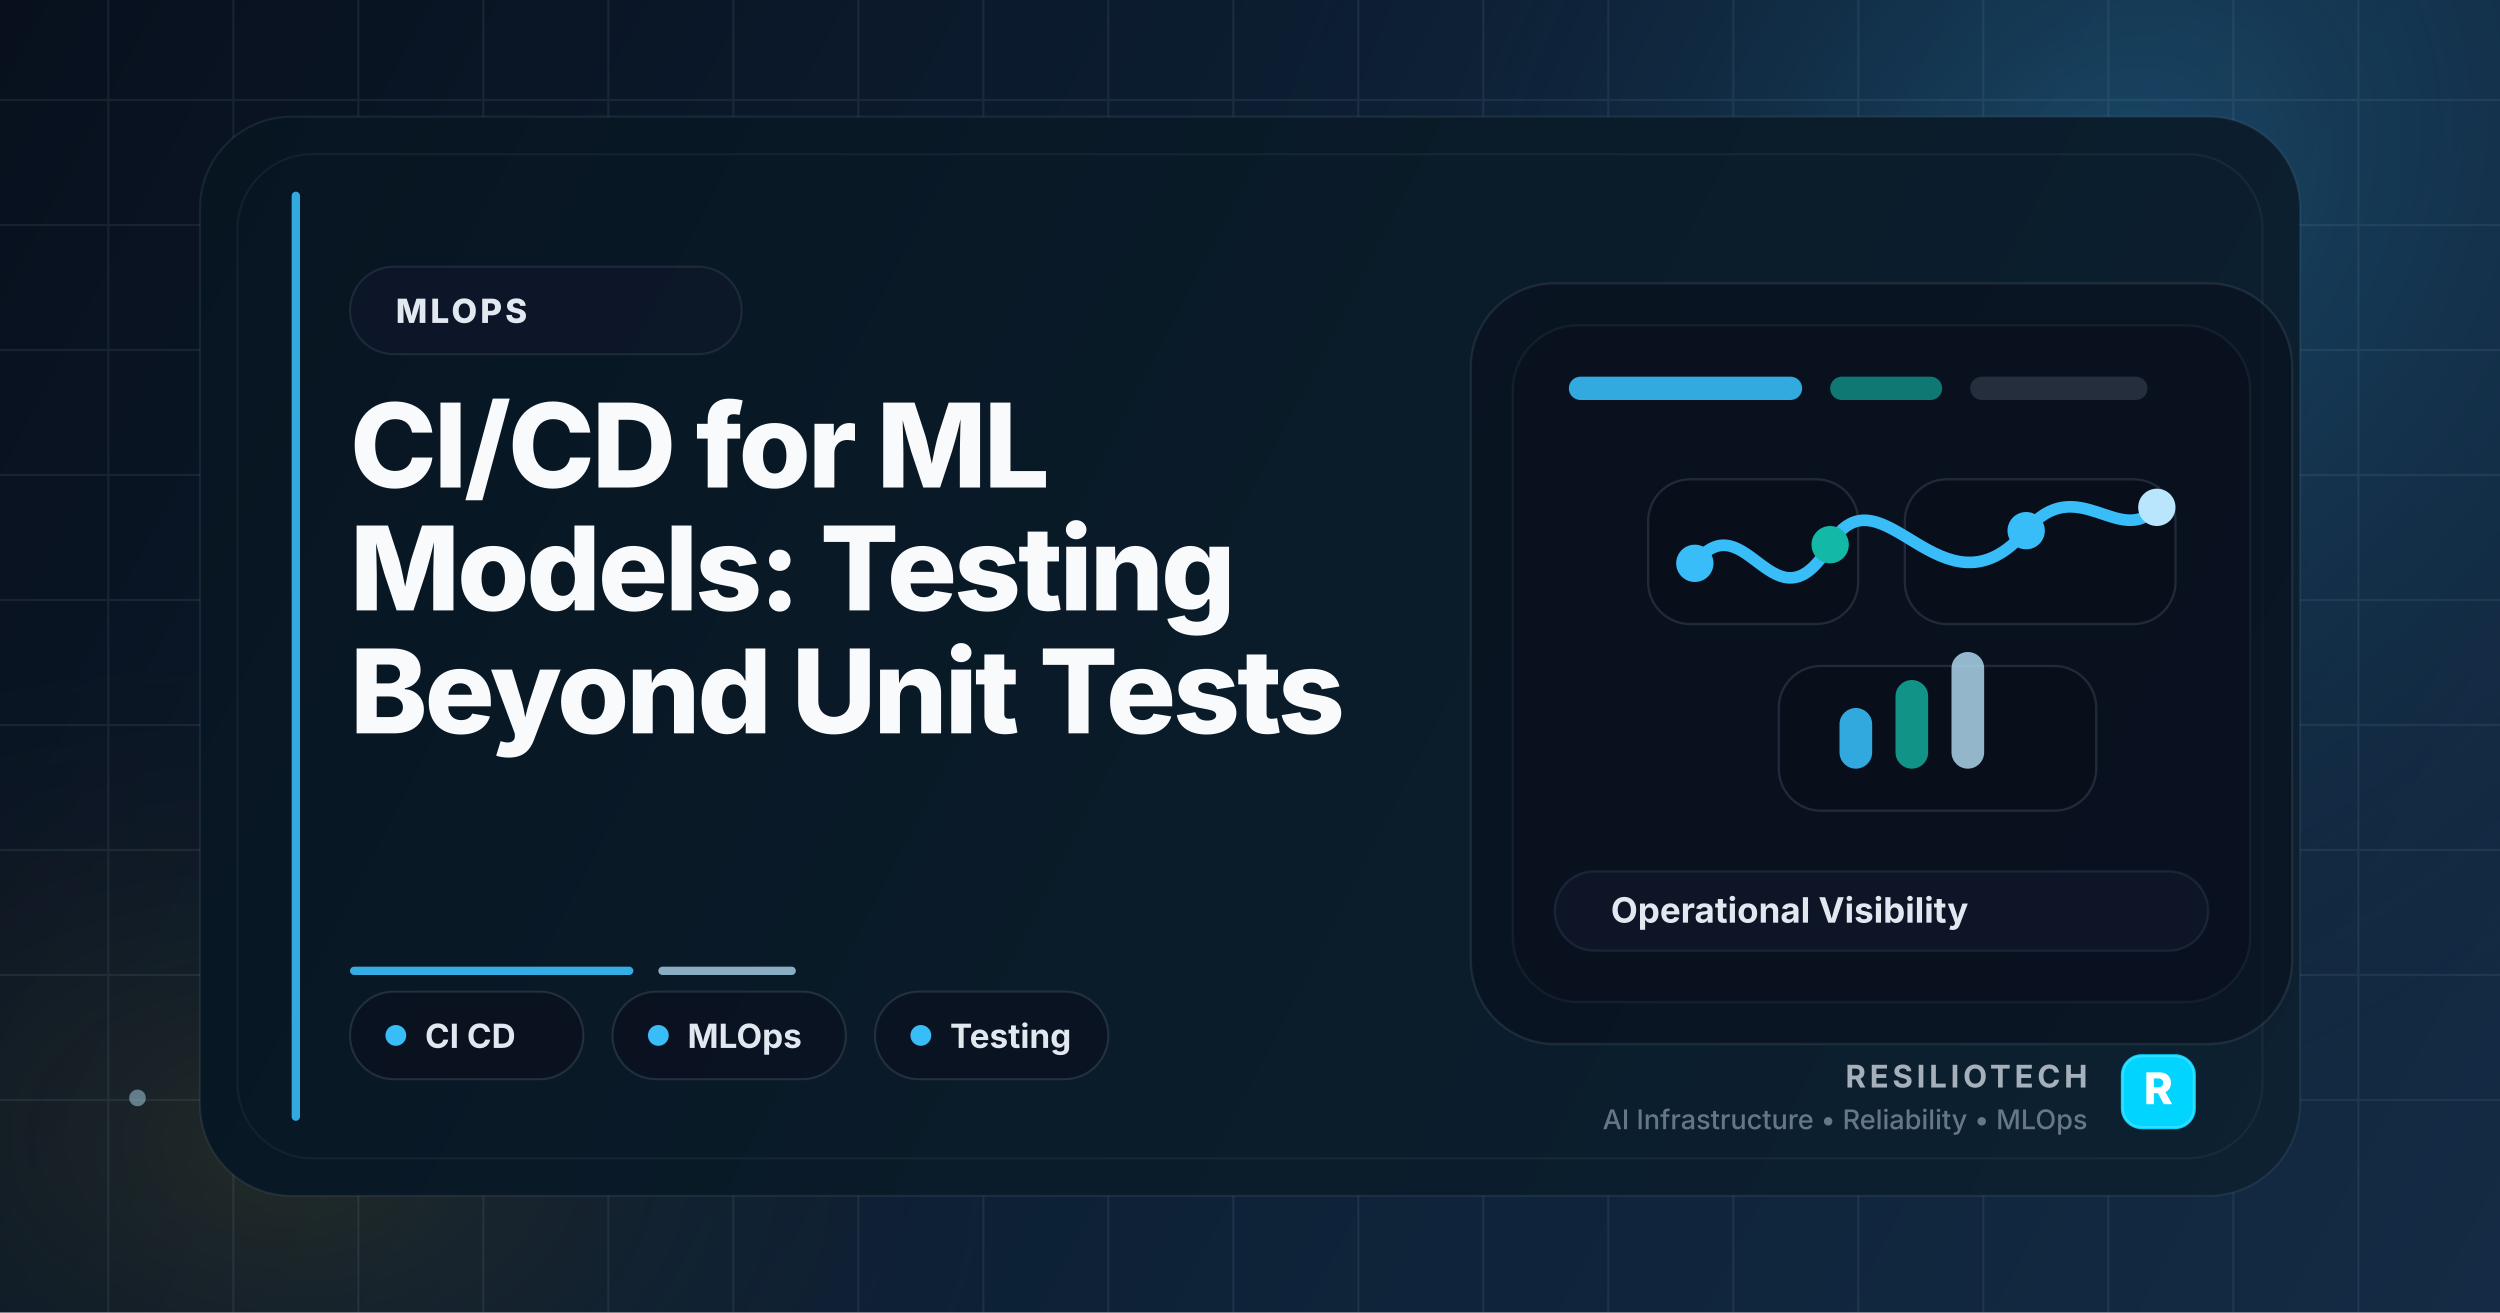
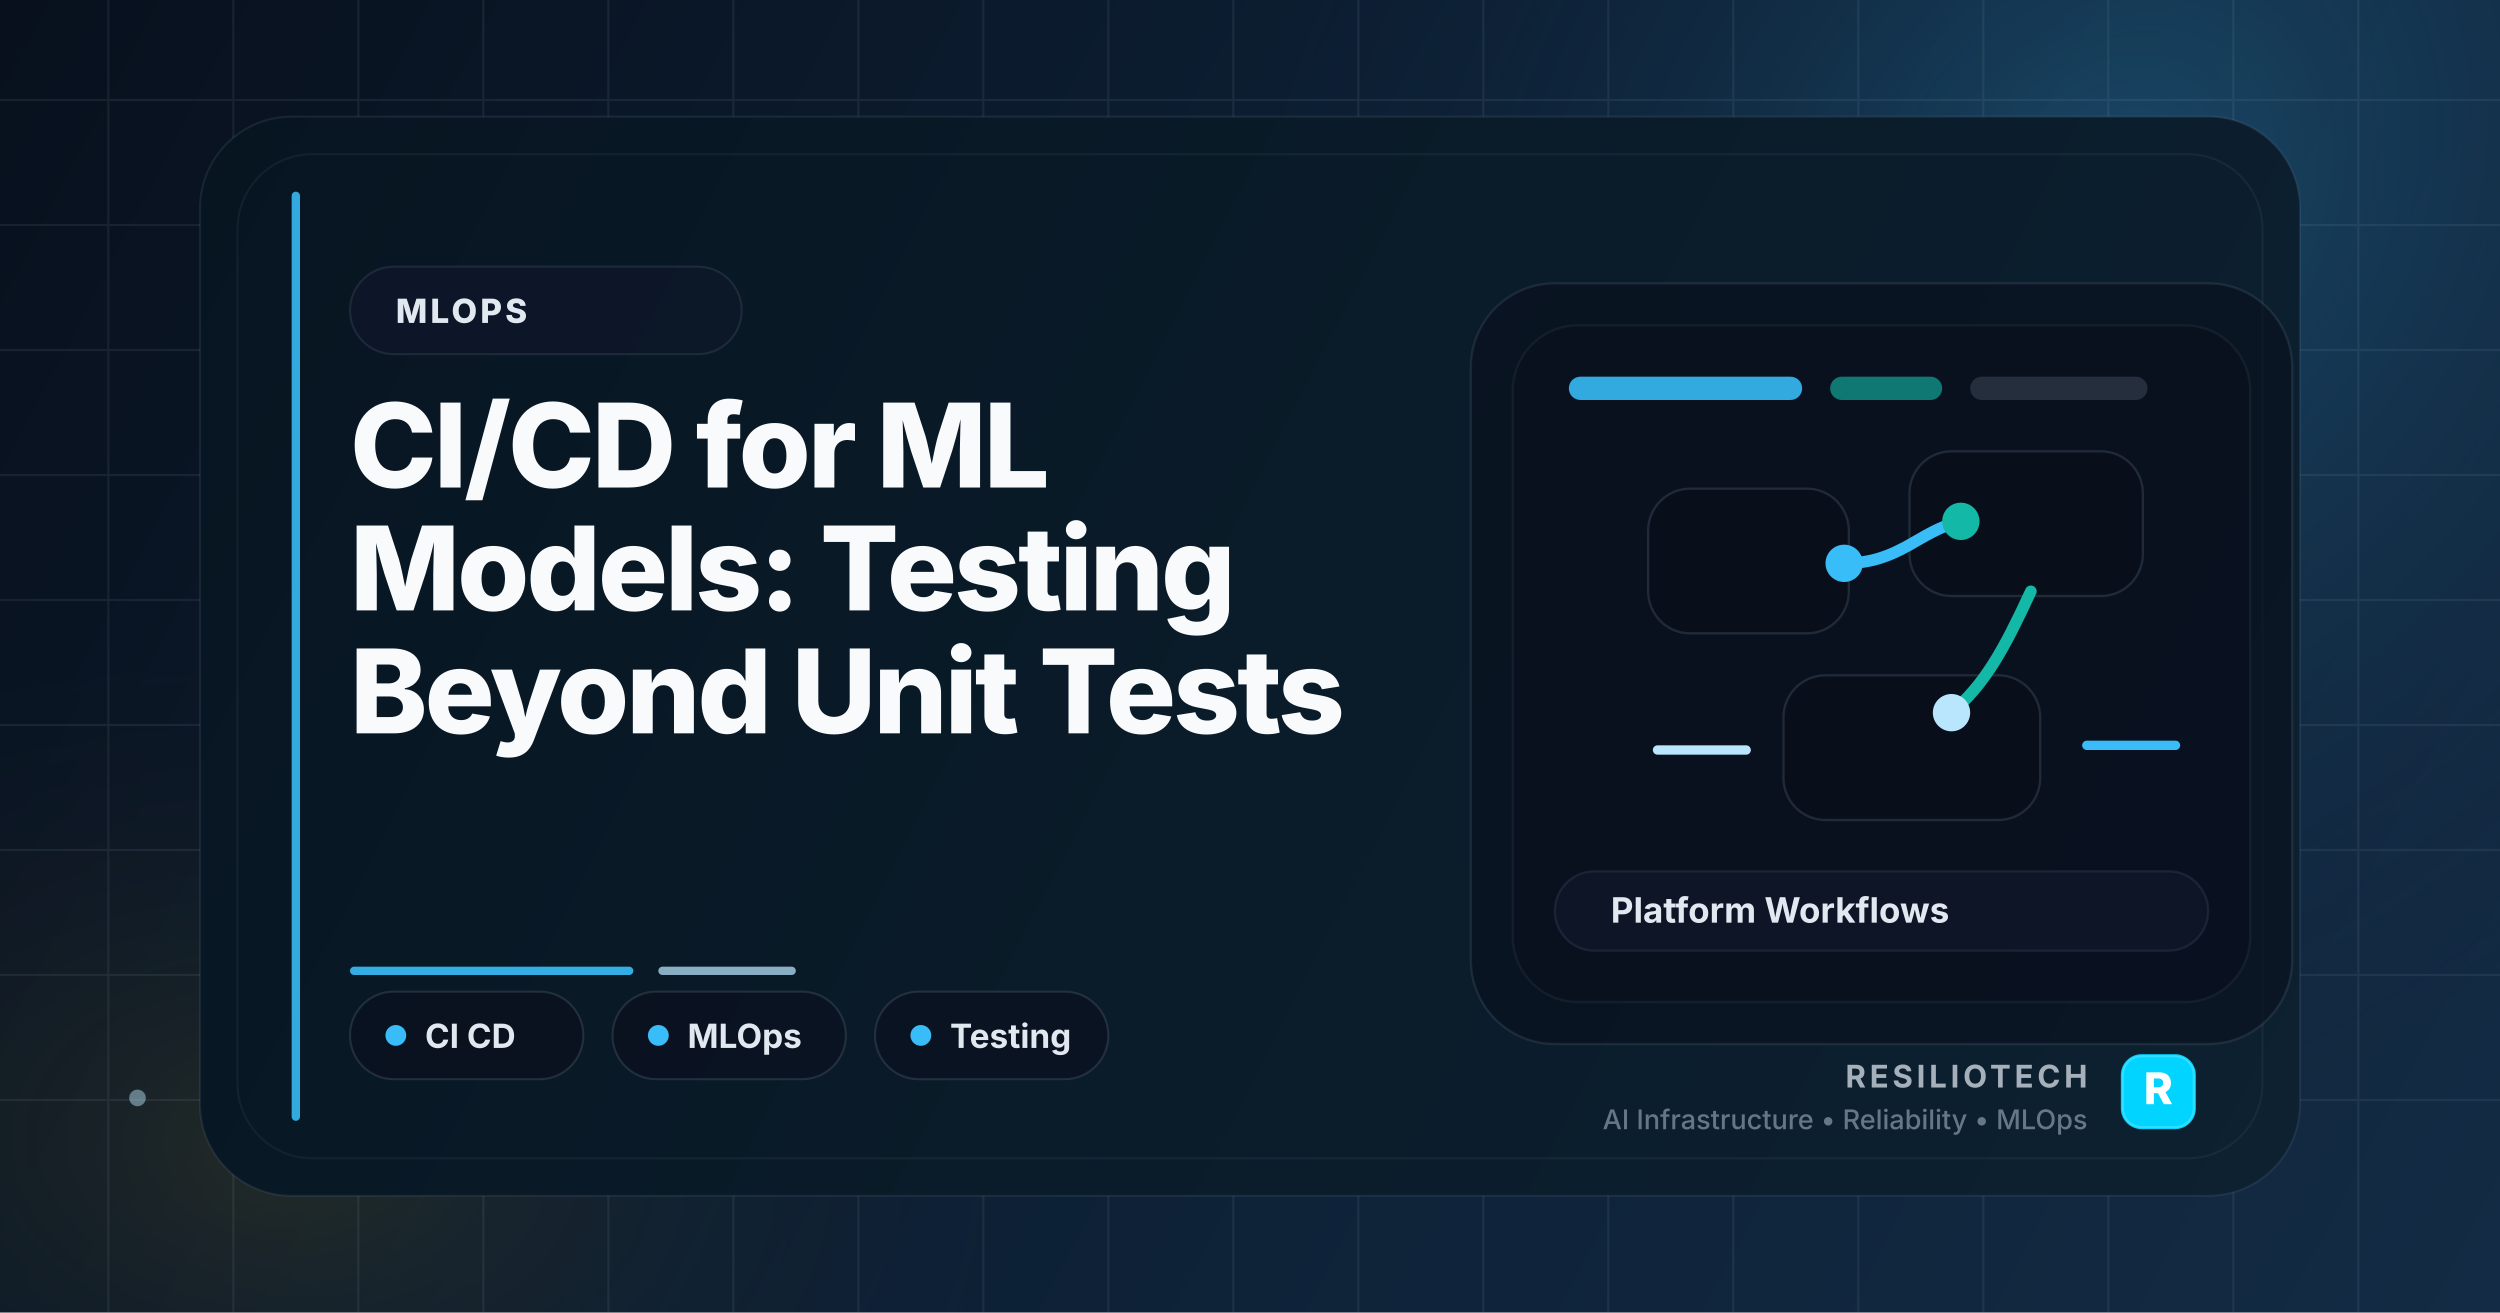
<svg xmlns="http://www.w3.org/2000/svg" width="1200" height="630" viewBox="0 0 1200 630" fill="none">
  <defs>
    <linearGradient id="bg" x1="0" y1="0" x2="1200" y2="630" gradientUnits="userSpaceOnUse">
      <stop stop-color="#08101d" />
      <stop offset="0.5" stop-color="#0d2035" />
      <stop offset="1" stop-color="#132b44" />
    </linearGradient>
    <linearGradient id="panel" x1="96" y1="56" x2="1104" y2="574" gradientUnits="userSpaceOnUse">
      <stop stop-color="#071521" />
      <stop offset="1" stop-color="#0d2131" />
    </linearGradient>
    <radialGradient id="glowA" cx="0" cy="0" r="1" gradientUnits="userSpaceOnUse" gradientTransform="translate(1012 96) rotate(127) scale(512 402)">
      <stop stop-color="rgba(56, 189, 248, 0.24)" />
      <stop offset="1" stop-color="rgba(15, 23, 42, 0)" />
    </radialGradient>
    <radialGradient id="glowB" cx="0" cy="0" r="1" gradientUnits="userSpaceOnUse" gradientTransform="translate(132 552) rotate(5) scale(388 258)">
      <stop stop-color="rgba(250, 204, 21, 0.10)" />
      <stop offset="1" stop-color="rgba(15, 23, 42, 0)" />
    </radialGradient>
    <linearGradient id="accentLine" x1="140" y1="0" x2="416" y2="0" gradientUnits="userSpaceOnUse">
      <stop stop-color="#38bdf8" />
      <stop offset="1" stop-color="#14b8a6" />
    </linearGradient>
  </defs>
  <rect width="1200" height="630" fill="url(#bg)" />
  <rect width="1200" height="630" fill="url(#glowA)" />
  <rect width="1200" height="630" fill="url(#glowB)" />
  <g opacity="0.11" stroke="#94a3b8" stroke-width="1">
    <path d="M0 48 H1200" />
    <path d="M0 108 H1200" />
    <path d="M0 168 H1200" />
    <path d="M0 228 H1200" />
    <path d="M0 288 H1200" />
    <path d="M0 348 H1200" />
    <path d="M0 408 H1200" />
    <path d="M0 468 H1200" />
    <path d="M0 528 H1200" />
    <path d="M52 0 V630" />
    <path d="M112 0 V630" />
    <path d="M172 0 V630" />
    <path d="M232 0 V630" />
    <path d="M292 0 V630" />
    <path d="M352 0 V630" />
    <path d="M412 0 V630" />
    <path d="M472 0 V630" />
    <path d="M532 0 V630" />
    <path d="M592 0 V630" />
    <path d="M652 0 V630" />
    <path d="M712 0 V630" />
    <path d="M772 0 V630" />
    <path d="M832 0 V630" />
    <path d="M892 0 V630" />
    <path d="M952 0 V630" />
    <path d="M1012 0 V630" />
    <path d="M1072 0 V630" />
    <path d="M1132 0 V630" />
  </g>
  <circle cx="1031" cy="415" r="3" fill="#38bdf8" opacity="0.53" />
  <circle cx="116" cy="431" r="4" fill="#bae6fd" opacity="0.36" />
  <circle cx="289" cy="447" r="2" fill="#14b8a6" opacity="0.47" />
  <circle cx="462" cy="463" r="3" fill="#38bdf8" opacity="0.58" />
  <circle cx="635" cy="479" r="4" fill="#bae6fd" opacity="0.41" />
  <circle cx="808" cy="495" r="2" fill="#14b8a6" opacity="0.52" />
  <circle cx="981" cy="511" r="3" fill="#38bdf8" opacity="0.35" />
  <circle cx="66" cy="527" r="4" fill="#bae6fd" opacity="0.46" />
  <circle cx="239" cy="543" r="2" fill="#14b8a6" opacity="0.57" />
  <circle cx="412" cy="559" r="3" fill="#38bdf8" opacity="0.40" />
  <path d="M131 171 L270 274 L419 317" stroke="rgba(148, 163, 184, 0.10)" stroke-width="2" fill="none" />
  <path d="M192 224 L264 268 L340 272" stroke="rgba(148, 163, 184, 0.10)" stroke-width="2" fill="none" />
  <path d="M253 97 L348 172 L441 137" stroke="rgba(148, 163, 184, 0.10)" stroke-width="2" fill="none" />
  <rect x="96" y="56" width="1008" height="518" rx="44" fill="url(#panel)" stroke="rgba(148, 163, 184, 0.12)" />
  <rect x="114" y="74" width="972" height="482" rx="36" fill="none" stroke="rgba(148, 163, 184, 0.08)" />
  <rect x="140" y="92" width="4" height="446" rx="2" fill="url(#accentLine)" opacity="0.88" />
  <rect x="168" y="128" width="188" height="42" rx="21" fill="rgba(15, 23, 42, 0.72)" stroke="rgba(148, 163, 184, 0.14)" />
  <text x="190" y="155" fill="#e2e8f0" font-size="16" font-family="Inter, Arial, sans-serif" font-weight="760" letter-spacing="1.5">MLOPS</text>
  <text x="168" y="234" fill="#f8fafc" font-size="56" font-family="Inter, Arial, sans-serif" font-weight="820" letter-spacing="-1.4">
    <tspan x="168" dy="0">CI/CD for ML</tspan>
    <tspan x="168" dy="59">Models: Testing</tspan>
    <tspan x="168" dy="59">Beyond Unit Tests</tspan>
  </text>
  <g transform="translate(168, 0)">
    <rect x="0" y="476" width="112" height="42" rx="21" fill="rgba(10, 17, 31, 0.70)" stroke="rgba(148, 163, 184, 0.18)" />
    <circle cx="22" cy="497" r="5" fill="#38bdf8" />
    <text x="36" y="503" fill="#e2e8f0" font-size="16" font-family="Inter, Arial, sans-serif" font-weight="650">CI CD</text>
  </g>
  <g transform="translate(294, 0)">
    <rect x="0" y="476" width="112" height="42" rx="21" fill="rgba(10, 17, 31, 0.70)" stroke="rgba(148, 163, 184, 0.18)" />
    <circle cx="22" cy="497" r="5" fill="#38bdf8" />
    <text x="36" y="503" fill="#e2e8f0" font-size="16" font-family="Inter, Arial, sans-serif" font-weight="650">MLOps</text>
  </g>
  <g transform="translate(420, 0)">
    <rect x="0" y="476" width="112" height="42" rx="21" fill="rgba(10, 17, 31, 0.70)" stroke="rgba(148, 163, 184, 0.18)" />
    <circle cx="22" cy="497" r="5" fill="#38bdf8" />
    <text x="36" y="503" fill="#e2e8f0" font-size="16" font-family="Inter, Arial, sans-serif" font-weight="650">Testing</text>
  </g>
  <rect x="168" y="464" width="136" height="4" rx="2" fill="#38bdf8" opacity="0.90" />
  <rect x="316" y="464" width="66" height="4" rx="2" fill="#bae6fd" opacity="0.72" />
  <g transform="translate(706 136) scale(1.12) translate(-706 -136)">
    <rect x="706" y="136" width="352" height="326" rx="36" fill="rgba(9, 14, 26, 0.54)" stroke="rgba(148, 163, 184, 0.14)" />
    <rect x="724" y="154" width="316" height="290" rx="28" fill="rgba(10, 17, 31, 0.76)" stroke="rgba(148, 163, 184, 0.08)" />
    <rect x="748" y="176" width="100" height="10" rx="5" fill="#38bdf8" opacity="0.88" />
    <rect x="860" y="176" width="48" height="10" rx="5" fill="#14b8a6" opacity="0.62" />
    <rect x="920" y="176" width="76" height="10" rx="5" fill="rgba(148, 163, 184, 0.20)" />
    <rect x="742" y="388" width="280" height="34" rx="17" fill="rgba(15, 23, 42, 0.72)" stroke="rgba(148, 163, 184, 0.12)" />
-     <text x="766" y="410" fill="#e2e8f0" font-size="15" font-family="Inter, Arial, sans-serif" font-weight="680">Operational Visibility</text>
-     <rect x="782" y="220" width="90" height="62" rx="18" fill="rgba(9, 14, 26, 0.88)" stroke="rgba(148, 163, 184, 0.18)" />
-     <rect x="892" y="220" width="116" height="62" rx="18" fill="rgba(9, 14, 26, 0.88)" stroke="rgba(148, 163, 184, 0.18)" />
-     <rect x="838" y="300" width="136" height="62" rx="18" fill="rgba(9, 14, 26, 0.88)" stroke="rgba(148, 163, 184, 0.18)" />
-     <path d="M802 256 C824 228, 836 288, 860 248 C882 212, 908 284, 944 242 C966 216, 984 250, 1000 232" stroke="#38bdf8" stroke-width="5" fill="none" stroke-linecap="round" />
-     <circle cx="802" cy="256" r="8" fill="#38bdf8" />
-     <circle cx="860" cy="248" r="8" fill="#14b8a6" />
-     <circle cx="944" cy="242" r="8" fill="#38bdf8" />
-     <circle cx="1000" cy="232" r="8" fill="#bae6fd" />
-     <rect x="864" y="318" width="14" height="26" rx="7" fill="#38bdf8" opacity="0.88" />
-     <rect x="888" y="306" width="14" height="38" rx="7" fill="#14b8a6" opacity="0.78" />
-     <rect x="912" y="294" width="14" height="50" rx="7" fill="#bae6fd" opacity="0.78" />
+     <text x="766" y="410" fill="#e2e8f0" font-size="15" font-family="Inter, Arial, sans-serif" font-weight="680">Platform Workflows</text>
+     <rect x="782" y="224" width="86" height="62" rx="18" fill="rgba(9, 14, 26, 0.88)" stroke="rgba(148, 163, 184, 0.18)" />
+     <rect x="894" y="208" width="100" height="62" rx="18" fill="rgba(9, 14, 26, 0.88)" stroke="rgba(148, 163, 184, 0.18)" />
+     <rect x="840" y="304" width="110" height="62" rx="18" fill="rgba(9, 14, 26, 0.88)" stroke="rgba(148, 163, 184, 0.18)" />
+     <path d="M866 256 C890 256, 898 242, 916 238" stroke="#38bdf8" stroke-width="5" fill="none" stroke-linecap="round" />
+     <path d="M946 268 C934 294, 926 308, 912 320" stroke="#14b8a6" stroke-width="5" fill="none" stroke-linecap="round" />
+     <circle cx="866" cy="256" r="8" fill="#38bdf8" />
+     <circle cx="916" cy="238" r="8" fill="#14b8a6" />
+     <circle cx="912" cy="320" r="8" fill="#bae6fd" />
+     <path d="M786 336 H824" stroke="#bae6fd" stroke-width="4" stroke-linecap="round" />
+     <path d="M970 334 H1008" stroke="#38bdf8" stroke-width="4" stroke-linecap="round" />
  </g>
  <text x="1002" y="522" text-anchor="end" fill="rgba(226, 232, 240, 0.72)" font-size="15" font-family="Inter, Arial, sans-serif" font-weight="730" letter-spacing="1.8">RESILIOTECH</text>
  <text x="1002" y="542" text-anchor="end" fill="rgba(148, 163, 184, 0.66)" font-size="13" font-family="Inter, Arial, sans-serif" font-weight="500">AI Infrastructure • Reliability • MLOps</text>
  <g transform="translate(1018, 506)">
    <rect width="36" height="36" rx="10" fill="#00D4FF" />
    <rect x="1" y="1" width="34" height="34" rx="9" fill="none" stroke="rgba(255, 255, 255, 0.20)" />
    <text x="18" y="24" text-anchor="middle" fill="#ffffff" font-size="21" font-family="Inter, Arial, sans-serif" font-weight="800">R</text>
  </g>
</svg>
